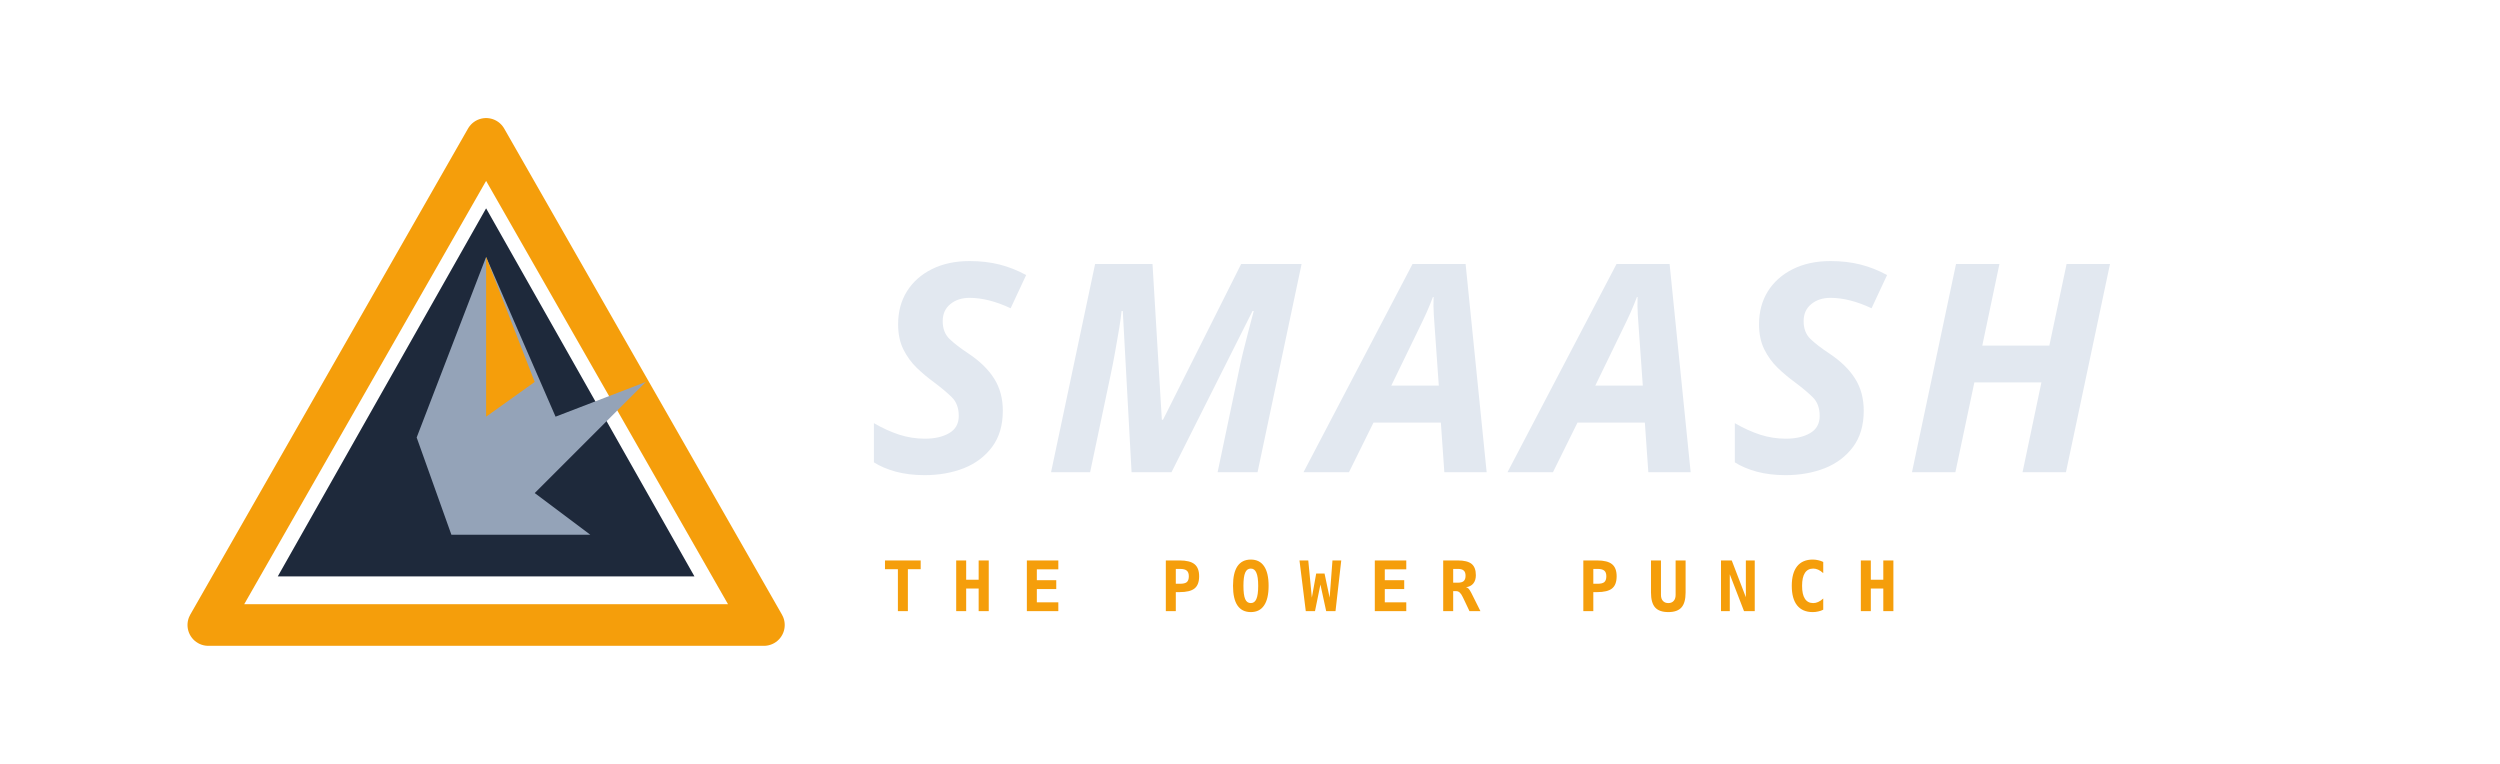
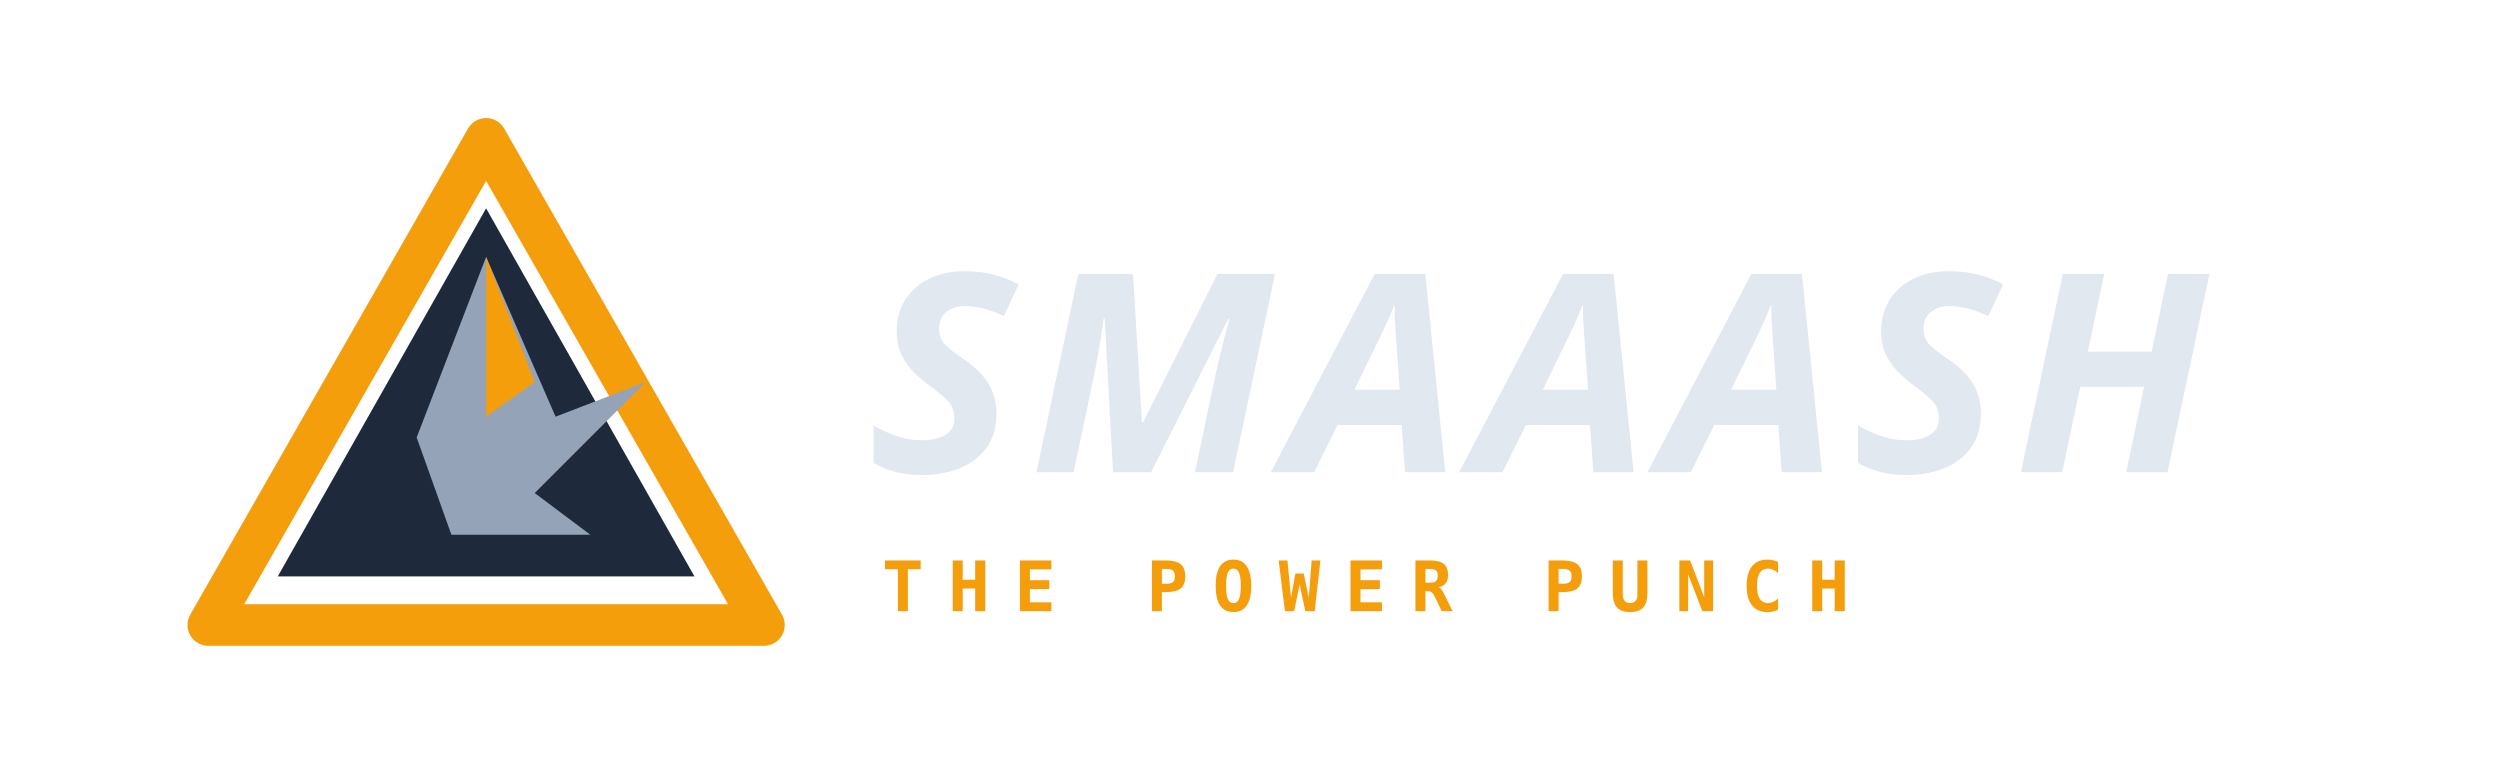
<svg xmlns="http://www.w3.org/2000/svg" viewBox="0 0 360 110" width="100%" height="100%">
  <g transform="translate(15, 10)">
    <g transform="translate(10, 5)">
      <polygon points="45,5 85,75 5,75" fill="none" stroke="#F59E0B" stroke-width="6" stroke-linejoin="round" />
      <polygon points="45,15 75,68 15,68" fill="#1E293B" />
      <path d="M 45 22 L 55 45 L 68 40 L 52 56 L 60 62 L 40 62 L 35 48 Z" fill="#94A3B8" />
      <path d="M 45 22 L 52 40 L 45 45 Z" fill="#F59E0B" />
    </g>
-     <text x="110" y="58" font-family="'Impact', 'Arial Black', sans-serif" font-size="42" font-style="italic" font-weight="900" fill="#E2E8F0" letter-spacing="3px">SMAASH</text>
-     <text x="112" y="78" font-family="'Orbitron', 'Space Mono', monospace" font-size="10" font-weight="800" fill="#F59E0B" letter-spacing="4px">THE POWER PUNCH</text>
+     <text x="110" y="58" font-family="'Impact', 'Arial Black', sans-serif" font-size="40" font-style="italic" font-weight="900" fill="#E2E8F0" letter-spacing="2px">SMAAASH</text>
+     <text x="112" y="78" font-family="'Orbitron', 'Space Mono', monospace" font-size="10" font-weight="800" fill="#F59E0B" letter-spacing="3.5px">THE POWER PUNCH</text>
  </g>
</svg>
